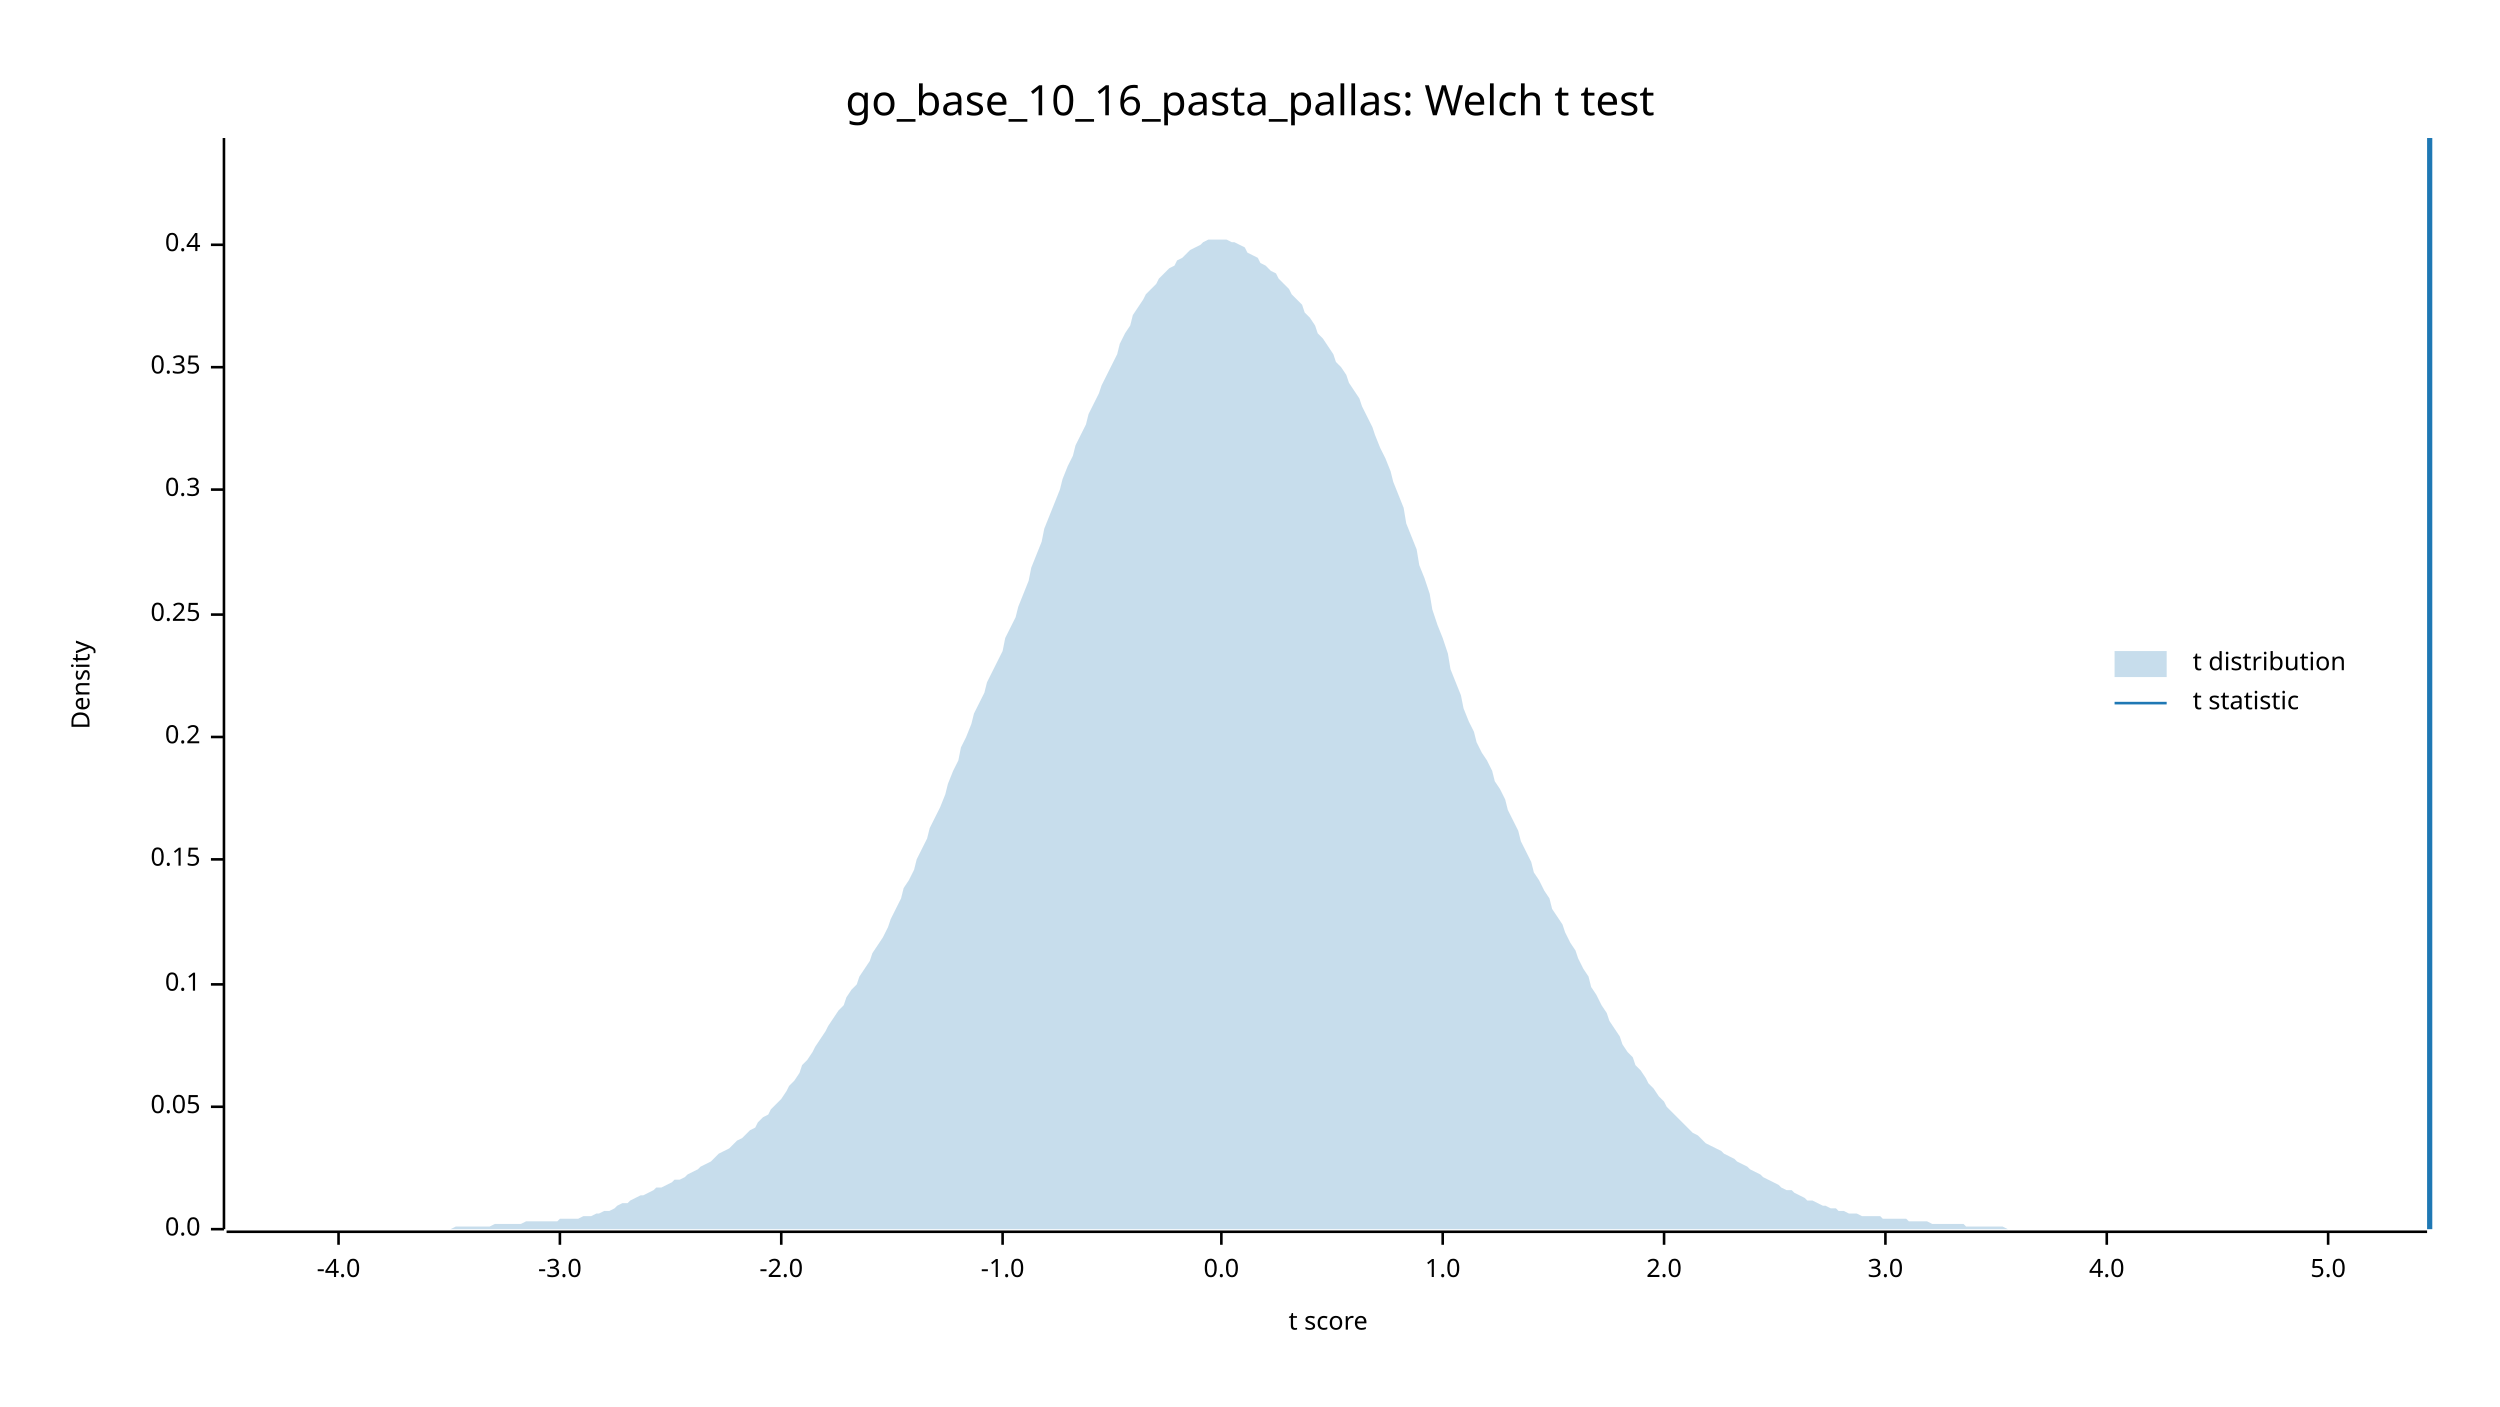
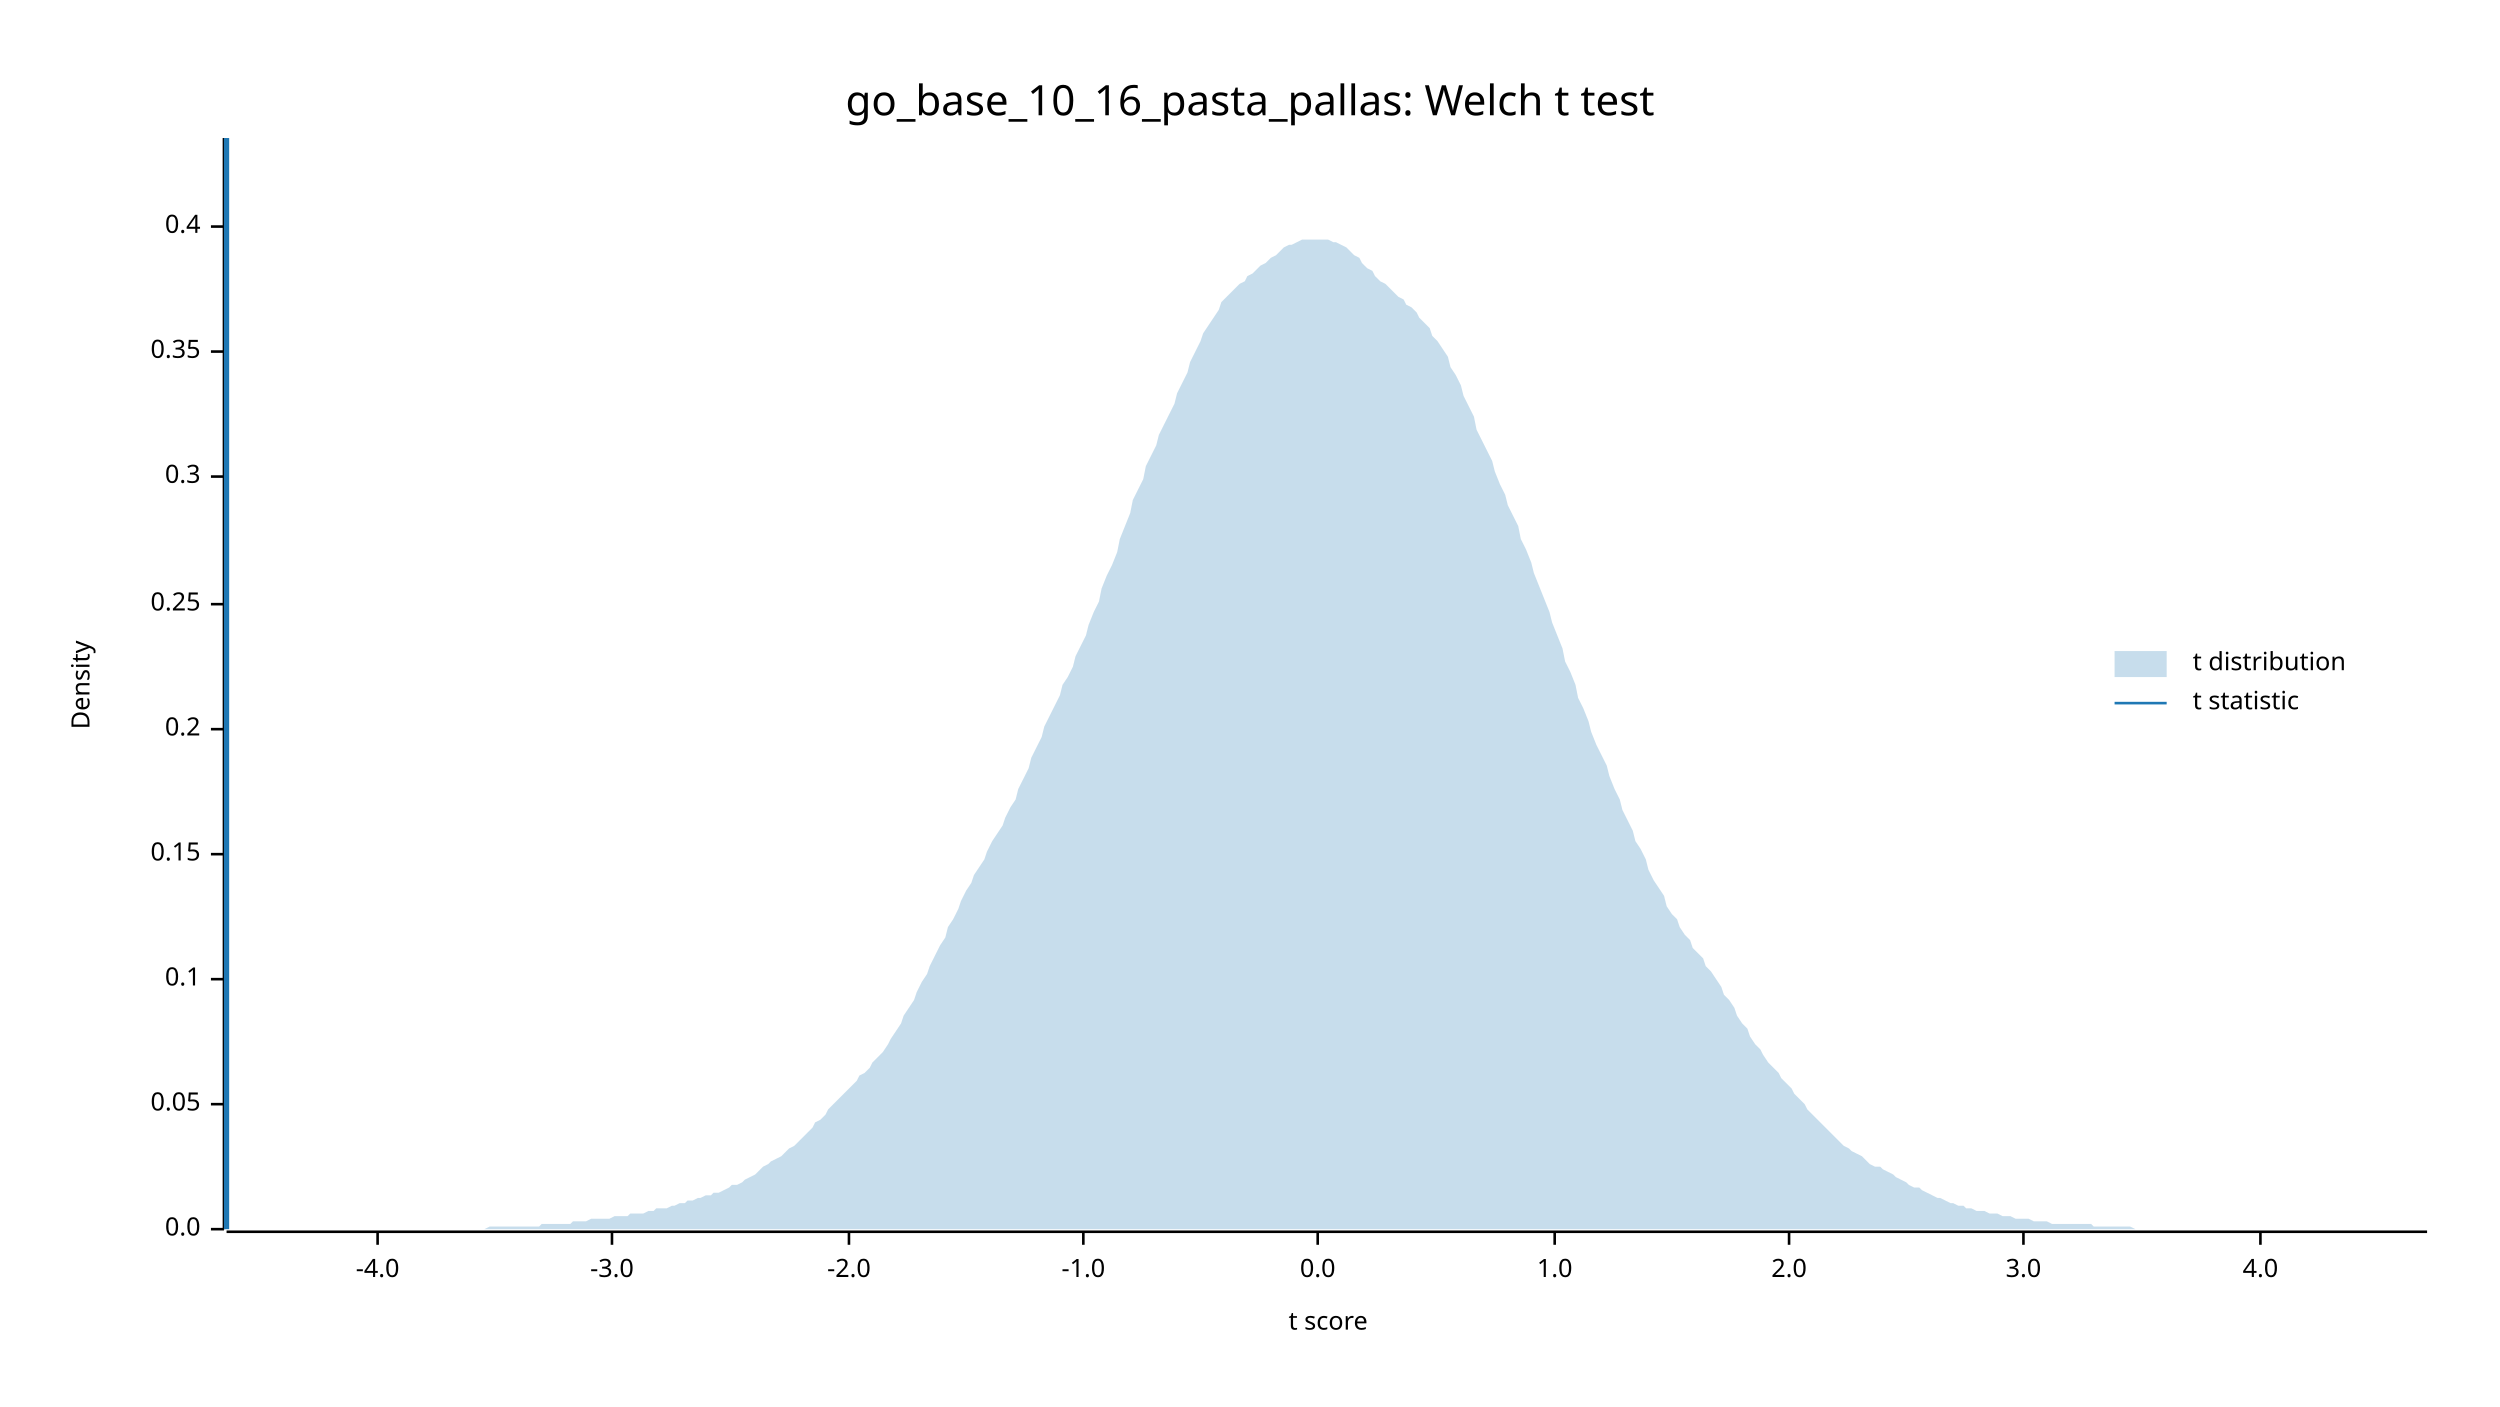
<svg xmlns="http://www.w3.org/2000/svg" width="960" height="540" viewBox="0 0 960 540">
  <text x="480" y="32" dy="0.76em" text-anchor="middle" font-family="sans-serif" font-size="16.129" opacity="1" fill="#000000">
go_base_10_16_pasta_pallas: Welch t test
</text>
  <text x="27" y="263" dy="0.76em" text-anchor="middle" font-family="sans-serif" font-size="9.677" opacity="1" fill="#000000" transform="rotate(270, 27, 263)">
Density
</text>
  <text x="510" y="513" dy="-0.5ex" text-anchor="middle" font-family="sans-serif" font-size="9.677" opacity="1" fill="#000000">
t score
</text>
  <polyline fill="none" opacity="1" stroke="#000000" stroke-width="1" points="86,53 86,472 " />
  <text x="77" y="472" dy="0.5ex" text-anchor="end" font-family="sans-serif" font-size="9.677" opacity="1" fill="#000000">
0.0
</text>
  <polyline fill="none" opacity="1" stroke="#000000" stroke-width="1" points="81,472 86,472 " />
-   <text x="77" y="425" dy="0.5ex" text-anchor="end" font-family="sans-serif" font-size="9.677" opacity="1" fill="#000000">
+   <text x="77" y="424" dy="0.5ex" text-anchor="end" font-family="sans-serif" font-size="9.677" opacity="1" fill="#000000">
0.05
</text>
-   <polyline fill="none" opacity="1" stroke="#000000" stroke-width="1" points="81,425 86,425 " />
-   <text x="77" y="378" dy="0.5ex" text-anchor="end" font-family="sans-serif" font-size="9.677" opacity="1" fill="#000000">
+   <polyline fill="none" opacity="1" stroke="#000000" stroke-width="1" points="81,424 86,424 " />
+   <text x="77" y="376" dy="0.5ex" text-anchor="end" font-family="sans-serif" font-size="9.677" opacity="1" fill="#000000">
0.1
</text>
-   <polyline fill="none" opacity="1" stroke="#000000" stroke-width="1" points="81,378 86,378 " />
-   <text x="77" y="330" dy="0.5ex" text-anchor="end" font-family="sans-serif" font-size="9.677" opacity="1" fill="#000000">
+   <polyline fill="none" opacity="1" stroke="#000000" stroke-width="1" points="81,376 86,376 " />
+   <text x="77" y="328" dy="0.5ex" text-anchor="end" font-family="sans-serif" font-size="9.677" opacity="1" fill="#000000">
0.15
</text>
-   <polyline fill="none" opacity="1" stroke="#000000" stroke-width="1" points="81,330 86,330 " />
-   <text x="77" y="283" dy="0.5ex" text-anchor="end" font-family="sans-serif" font-size="9.677" opacity="1" fill="#000000">
+   <polyline fill="none" opacity="1" stroke="#000000" stroke-width="1" points="81,328 86,328 " />
+   <text x="77" y="280" dy="0.5ex" text-anchor="end" font-family="sans-serif" font-size="9.677" opacity="1" fill="#000000">
0.2
</text>
-   <polyline fill="none" opacity="1" stroke="#000000" stroke-width="1" points="81,283 86,283 " />
-   <text x="77" y="236" dy="0.5ex" text-anchor="end" font-family="sans-serif" font-size="9.677" opacity="1" fill="#000000">
+   <polyline fill="none" opacity="1" stroke="#000000" stroke-width="1" points="81,280 86,280 " />
+   <text x="77" y="232" dy="0.5ex" text-anchor="end" font-family="sans-serif" font-size="9.677" opacity="1" fill="#000000">
0.25
</text>
-   <polyline fill="none" opacity="1" stroke="#000000" stroke-width="1" points="81,236 86,236 " />
-   <text x="77" y="188" dy="0.5ex" text-anchor="end" font-family="sans-serif" font-size="9.677" opacity="1" fill="#000000">
+   <polyline fill="none" opacity="1" stroke="#000000" stroke-width="1" points="81,232 86,232 " />
+   <text x="77" y="183" dy="0.5ex" text-anchor="end" font-family="sans-serif" font-size="9.677" opacity="1" fill="#000000">
0.3
</text>
-   <polyline fill="none" opacity="1" stroke="#000000" stroke-width="1" points="81,188 86,188 " />
-   <text x="77" y="141" dy="0.5ex" text-anchor="end" font-family="sans-serif" font-size="9.677" opacity="1" fill="#000000">
+   <polyline fill="none" opacity="1" stroke="#000000" stroke-width="1" points="81,183 86,183 " />
+   <text x="77" y="135" dy="0.5ex" text-anchor="end" font-family="sans-serif" font-size="9.677" opacity="1" fill="#000000">
0.35
</text>
-   <polyline fill="none" opacity="1" stroke="#000000" stroke-width="1" points="81,141 86,141 " />
-   <text x="77" y="94" dy="0.5ex" text-anchor="end" font-family="sans-serif" font-size="9.677" opacity="1" fill="#000000">
+   <polyline fill="none" opacity="1" stroke="#000000" stroke-width="1" points="81,135 86,135 " />
+   <text x="77" y="87" dy="0.5ex" text-anchor="end" font-family="sans-serif" font-size="9.677" opacity="1" fill="#000000">
0.4
</text>
-   <polyline fill="none" opacity="1" stroke="#000000" stroke-width="1" points="81,94 86,94 " />
+   <polyline fill="none" opacity="1" stroke="#000000" stroke-width="1" points="81,87 86,87 " />
  <polyline fill="none" opacity="1" stroke="#000000" stroke-width="1" points="87,473 932,473 " />
-   <text x="130" y="483" dy="0.76em" text-anchor="middle" font-family="sans-serif" font-size="9.677" opacity="1" fill="#000000">
+   <text x="145" y="483" dy="0.76em" text-anchor="middle" font-family="sans-serif" font-size="9.677" opacity="1" fill="#000000">
-4.0
</text>
-   <polyline fill="none" opacity="1" stroke="#000000" stroke-width="1" points="130,473 130,478 " />
-   <text x="215" y="483" dy="0.76em" text-anchor="middle" font-family="sans-serif" font-size="9.677" opacity="1" fill="#000000">
+   <polyline fill="none" opacity="1" stroke="#000000" stroke-width="1" points="145,473 145,478 " />
+   <text x="235" y="483" dy="0.76em" text-anchor="middle" font-family="sans-serif" font-size="9.677" opacity="1" fill="#000000">
-3.0
</text>
-   <polyline fill="none" opacity="1" stroke="#000000" stroke-width="1" points="215,473 215,478 " />
-   <text x="300" y="483" dy="0.76em" text-anchor="middle" font-family="sans-serif" font-size="9.677" opacity="1" fill="#000000">
+   <polyline fill="none" opacity="1" stroke="#000000" stroke-width="1" points="235,473 235,478 " />
+   <text x="326" y="483" dy="0.76em" text-anchor="middle" font-family="sans-serif" font-size="9.677" opacity="1" fill="#000000">
-2.0
</text>
-   <polyline fill="none" opacity="1" stroke="#000000" stroke-width="1" points="300,473 300,478 " />
-   <text x="385" y="483" dy="0.76em" text-anchor="middle" font-family="sans-serif" font-size="9.677" opacity="1" fill="#000000">
+   <polyline fill="none" opacity="1" stroke="#000000" stroke-width="1" points="326,473 326,478 " />
+   <text x="416" y="483" dy="0.76em" text-anchor="middle" font-family="sans-serif" font-size="9.677" opacity="1" fill="#000000">
-1.0
</text>
-   <polyline fill="none" opacity="1" stroke="#000000" stroke-width="1" points="385,473 385,478 " />
-   <text x="469" y="483" dy="0.76em" text-anchor="middle" font-family="sans-serif" font-size="9.677" opacity="1" fill="#000000">
+   <polyline fill="none" opacity="1" stroke="#000000" stroke-width="1" points="416,473 416,478 " />
+   <text x="506" y="483" dy="0.76em" text-anchor="middle" font-family="sans-serif" font-size="9.677" opacity="1" fill="#000000">
0.0
</text>
-   <polyline fill="none" opacity="1" stroke="#000000" stroke-width="1" points="469,473 469,478 " />
-   <text x="554" y="483" dy="0.76em" text-anchor="middle" font-family="sans-serif" font-size="9.677" opacity="1" fill="#000000">
+   <polyline fill="none" opacity="1" stroke="#000000" stroke-width="1" points="506,473 506,478 " />
+   <text x="597" y="483" dy="0.76em" text-anchor="middle" font-family="sans-serif" font-size="9.677" opacity="1" fill="#000000">
1.0
</text>
-   <polyline fill="none" opacity="1" stroke="#000000" stroke-width="1" points="554,473 554,478 " />
-   <text x="639" y="483" dy="0.76em" text-anchor="middle" font-family="sans-serif" font-size="9.677" opacity="1" fill="#000000">
+   <polyline fill="none" opacity="1" stroke="#000000" stroke-width="1" points="597,473 597,478 " />
+   <text x="687" y="483" dy="0.76em" text-anchor="middle" font-family="sans-serif" font-size="9.677" opacity="1" fill="#000000">
2.0
</text>
-   <polyline fill="none" opacity="1" stroke="#000000" stroke-width="1" points="639,473 639,478 " />
-   <text x="724" y="483" dy="0.76em" text-anchor="middle" font-family="sans-serif" font-size="9.677" opacity="1" fill="#000000">
+   <polyline fill="none" opacity="1" stroke="#000000" stroke-width="1" points="687,473 687,478 " />
+   <text x="777" y="483" dy="0.76em" text-anchor="middle" font-family="sans-serif" font-size="9.677" opacity="1" fill="#000000">
3.0
</text>
-   <polyline fill="none" opacity="1" stroke="#000000" stroke-width="1" points="724,473 724,478 " />
-   <text x="809" y="483" dy="0.76em" text-anchor="middle" font-family="sans-serif" font-size="9.677" opacity="1" fill="#000000">
+   <polyline fill="none" opacity="1" stroke="#000000" stroke-width="1" points="777,473 777,478 " />
+   <text x="868" y="483" dy="0.76em" text-anchor="middle" font-family="sans-serif" font-size="9.677" opacity="1" fill="#000000">
4.0
</text>
-   <polyline fill="none" opacity="1" stroke="#000000" stroke-width="1" points="809,473 809,478 " />
-   <text x="894" y="483" dy="0.76em" text-anchor="middle" font-family="sans-serif" font-size="9.677" opacity="1" fill="#000000">
- 5.0
- </text>
-   <polyline fill="none" opacity="1" stroke="#000000" stroke-width="1" points="894,473 894,478 " />
-   <polygon opacity="0.25" fill="#1F78B4" points="87,472 88,472 90,472 92,472 93,472 95,472 97,472 98,472 100,472 102,472 103,472 105,472 107,472 109,472 110,472 112,472 114,472 115,472 117,472 119,472 120,472 122,472 124,472 125,472 127,472 129,472 131,472 132,472 134,472 136,472 137,472 139,472 141,472 142,472 144,472 146,472 147,472 149,472 151,472 153,472 154,472 156,472 158,472 159,472 161,472 163,472 164,472 166,472 168,472 169,472 171,472 173,472 175,471 176,471 178,471 180,471 181,471 183,471 185,471 186,471 188,471 190,470 191,470 193,470 195,470 197,470 198,470 200,470 202,469 203,469 205,469 207,469 208,469 210,469 212,469 214,469 215,468 217,468 219,468 220,468 222,468 224,467 225,467 227,467 229,466 230,466 232,465 234,465 236,464 237,463 239,462 241,462 242,461 244,460 246,459 247,459 249,458 251,457 252,456 254,456 256,455 258,454 259,453 261,453 263,452 264,451 266,450 268,449 269,448 271,447 273,446 274,445 276,443 278,442 280,441 281,440 283,438 285,437 286,436 288,434 290,433 291,431 293,429 295,428 296,426 298,424 300,422 302,419 303,417 305,415 307,412 308,409 310,407 312,404 313,402 315,399 317,396 318,394 320,391 322,388 324,386 325,383 327,380 329,378 330,375 332,372 334,369 335,366 337,363 339,360 341,356 342,353 344,349 346,345 347,341 349,338 351,334 352,330 354,326 356,322 357,318 359,314 361,310 363,305 364,301 366,296 368,292 369,287 371,283 373,278 374,274 376,270 378,266 379,262 381,258 383,254 385,250 386,245 388,241 390,237 391,233 393,228 395,223 396,218 398,213 400,208 401,203 403,198 405,193 407,188 408,184 410,179 412,175 413,171 415,167 417,163 418,159 420,155 422,151 423,148 425,144 427,140 429,136 430,132 432,128 434,125 435,121 437,118 439,115 440,113 442,111 444,109 445,107 447,105 449,103 451,102 452,100 454,99 456,97 457,96 459,95 461,94 462,93 464,92 466,92 468,92 469,92 471,92 473,93 474,93 476,94 478,95 479,97 481,98 483,99 484,101 486,102 488,104 490,105 491,107 493,109 495,111 496,113 498,115 500,117 501,120 503,122 505,125 506,128 508,130 510,133 512,136 513,139 515,141 517,144 518,147 520,150 522,153 523,156 525,160 527,164 528,167 530,172 532,176 534,181 535,185 537,190 539,195 540,201 542,206 544,211 545,217 547,222 549,228 550,234 552,240 554,245 556,251 557,257 559,262 561,267 562,272 564,277 566,281 567,285 569,289 571,292 573,296 574,300 576,303 578,307 579,311 581,315 583,319 584,323 586,327 588,331 589,335 591,338 593,342 595,345 596,349 598,352 600,355 601,358 603,362 605,365 606,368 608,372 610,375 611,379 613,382 615,386 617,389 618,392 620,395 622,398 623,401 625,404 627,406 628,409 630,411 632,414 633,416 635,418 637,421 639,423 640,425 642,427 644,429 645,430 647,432 649,434 650,435 652,436 654,438 655,439 657,440 659,441 661,442 662,443 664,444 666,445 667,446 669,447 671,448 672,449 674,450 676,451 677,452 679,453 681,454 683,455 684,456 686,457 688,457 689,458 691,459 693,460 694,461 696,461 698,462 700,463 701,463 703,464 705,464 706,465 708,465 710,466 711,466 713,466 715,467 716,467 718,467 720,467 722,467 723,468 725,468 727,468 728,468 730,468 732,468 733,469 735,469 737,469 738,469 740,469 742,470 744,470 745,470 747,470 749,470 750,470 752,470 754,470 755,471 757,471 759,471 760,471 762,471 764,471 766,471 767,471 769,471 771,472 772,472 774,472 776,472 777,472 779,472 781,472 782,472 784,472 786,472 788,472 789,472 791,472 793,472 794,472 796,472 798,472 799,472 801,472 803,472 804,472 806,472 808,472 810,472 811,472 813,472 815,472 816,472 818,472 820,472 821,472 823,472 825,472 827,472 828,472 830,472 832,472 833,472 835,472 837,472 838,472 840,472 842,472 843,472 845,472 847,472 849,472 850,472 852,472 854,472 855,472 857,472 859,472 860,472 862,472 864,472 865,472 867,472 869,472 871,472 872,472 874,472 876,472 877,472 879,472 881,472 882,472 884,472 886,472 887,472 889,472 891,472 893,472 894,472 896,472 898,472 899,472 901,472 903,472 904,472 906,472 908,472 909,472 911,472 913,472 915,472 916,472 918,472 920,472 921,472 923,472 925,472 926,472 928,472 930,472 932,472 932,472 87,472 " />
-   <polyline fill="none" opacity="1" stroke="#1F78B4" stroke-width="2" points="933,472 933,53 " />
+   <polyline fill="none" opacity="1" stroke="#000000" stroke-width="1" points="868,473 868,478 " />
+   <polygon opacity="0.25" fill="#1F78B4" points="87,472 88,472 90,472 92,472 93,472 95,472 97,472 98,472 100,472 102,472 103,472 105,472 107,472 109,472 110,472 112,472 114,472 115,472 117,472 119,472 120,472 122,472 124,472 125,472 127,472 129,472 131,472 132,472 134,472 136,472 137,472 139,472 141,472 142,472 144,472 146,472 147,472 149,472 151,472 153,472 154,472 156,472 158,472 159,472 161,472 163,472 164,472 166,472 168,472 169,472 171,472 173,472 175,472 176,472 178,472 180,472 181,472 183,472 185,472 186,472 188,471 190,471 191,471 193,471 195,471 197,471 198,471 200,471 202,471 203,471 205,471 207,471 208,470 210,470 212,470 214,470 215,470 217,470 219,470 220,469 222,469 224,469 225,469 227,468 229,468 230,468 232,468 234,468 236,467 237,467 239,467 241,467 242,466 244,466 246,466 247,466 249,465 251,465 252,464 254,464 256,464 258,463 259,463 261,462 263,462 264,461 266,461 268,460 269,460 271,459 273,459 274,458 276,458 278,457 280,456 281,455 283,455 285,454 286,453 288,452 290,451 291,450 293,448 295,447 296,446 298,445 300,444 302,442 303,441 305,440 307,438 308,437 310,435 312,433 313,431 315,430 317,428 318,426 320,424 322,422 324,420 325,419 327,417 329,415 330,413 332,412 334,410 335,408 337,406 339,404 341,401 342,399 344,396 346,393 347,390 349,387 351,384 352,381 354,377 356,374 357,371 359,367 361,363 363,360 364,356 366,353 368,349 369,346 371,342 373,339 374,336 376,333 378,330 379,327 381,323 383,320 385,317 386,314 388,310 390,307 391,303 393,299 395,295 396,291 398,287 400,283 401,279 403,275 405,271 407,267 408,263 410,260 412,256 413,252 415,248 417,244 418,240 420,235 422,231 423,226 425,221 427,217 429,212 430,207 432,202 434,197 435,192 437,188 439,184 440,179 442,175 444,171 445,167 447,163 449,159 451,155 452,151 454,147 456,143 457,139 459,135 461,131 462,128 464,125 466,122 468,119 469,116 471,114 473,112 474,111 476,109 478,108 479,106 481,105 483,103 484,102 486,101 488,99 490,98 491,97 493,95 495,94 496,94 498,93 500,92 501,92 503,92 505,92 506,92 508,92 510,92 512,93 513,93 515,94 517,95 518,96 520,98 522,99 523,101 525,103 527,104 528,106 530,108 532,109 534,111 535,112 537,114 539,115 540,117 542,118 544,120 545,122 547,124 549,126 550,129 552,131 554,134 556,137 557,141 559,144 561,148 562,152 564,156 566,160 567,165 569,169 571,173 573,177 574,181 576,186 578,190 579,194 581,198 583,202 584,207 586,211 588,216 589,220 591,225 593,230 595,235 596,239 598,244 600,249 601,254 603,258 605,263 606,268 608,272 610,277 611,281 613,286 615,290 617,294 618,298 620,303 622,307 623,311 625,315 627,319 628,323 630,326 632,330 633,334 635,338 637,341 639,344 640,348 642,351 644,353 645,356 647,359 649,361 650,364 652,366 654,368 655,371 657,373 659,376 661,379 662,382 664,384 666,387 667,390 669,393 671,395 672,398 674,401 676,403 677,405 679,408 681,410 683,412 684,414 686,416 688,418 689,420 691,422 693,424 694,426 696,428 698,430 700,432 701,433 703,435 705,437 706,438 708,440 710,441 711,442 713,443 715,444 716,445 718,447 720,448 722,448 723,449 725,450 727,451 728,452 730,453 732,454 733,455 735,456 737,456 738,457 740,458 742,459 744,460 745,460 747,461 749,462 750,462 752,463 754,463 755,464 757,464 759,465 760,465 762,465 764,466 766,466 767,466 769,467 771,467 772,467 774,468 776,468 777,468 779,468 781,469 782,469 784,469 786,469 788,470 789,470 791,470 793,470 794,470 796,470 798,470 799,470 801,470 803,470 804,471 806,471 808,471 810,471 811,471 813,471 815,471 816,471 818,471 820,472 821,472 823,472 825,472 827,472 828,472 830,472 832,472 833,472 835,472 837,472 838,472 840,472 842,472 843,472 845,472 847,472 849,472 850,472 852,472 854,472 855,472 857,472 859,472 860,472 862,472 864,472 865,472 867,472 869,472 871,472 872,472 874,472 876,472 877,472 879,472 881,472 882,472 884,472 886,472 887,472 889,472 891,472 893,472 894,472 896,472 898,472 899,472 901,472 903,472 904,472 906,472 908,472 909,472 911,472 913,472 915,472 916,472 918,472 920,472 921,472 923,472 925,472 926,472 928,472 930,472 932,472 932,472 87,472 " />
+   <polyline fill="none" opacity="1" stroke="#1F78B4" stroke-width="2" points="87,472 87,53 " />
  <text x="842" y="250" dy="0.76em" text-anchor="start" font-family="sans-serif" font-size="9.677" opacity="1" fill="#000000">
t distribution
</text>
  <text x="842" y="265" dy="0.76em" text-anchor="start" font-family="sans-serif" font-size="9.677" opacity="1" fill="#000000">
t statistic
</text>
  <rect x="812" y="250" width="20" height="10" opacity="0.25" fill="#1F78B4" stroke="none" />
  <polyline fill="none" opacity="1" stroke="#1F78B4" stroke-width="1" points="812,270 832,270 " />
</svg>
